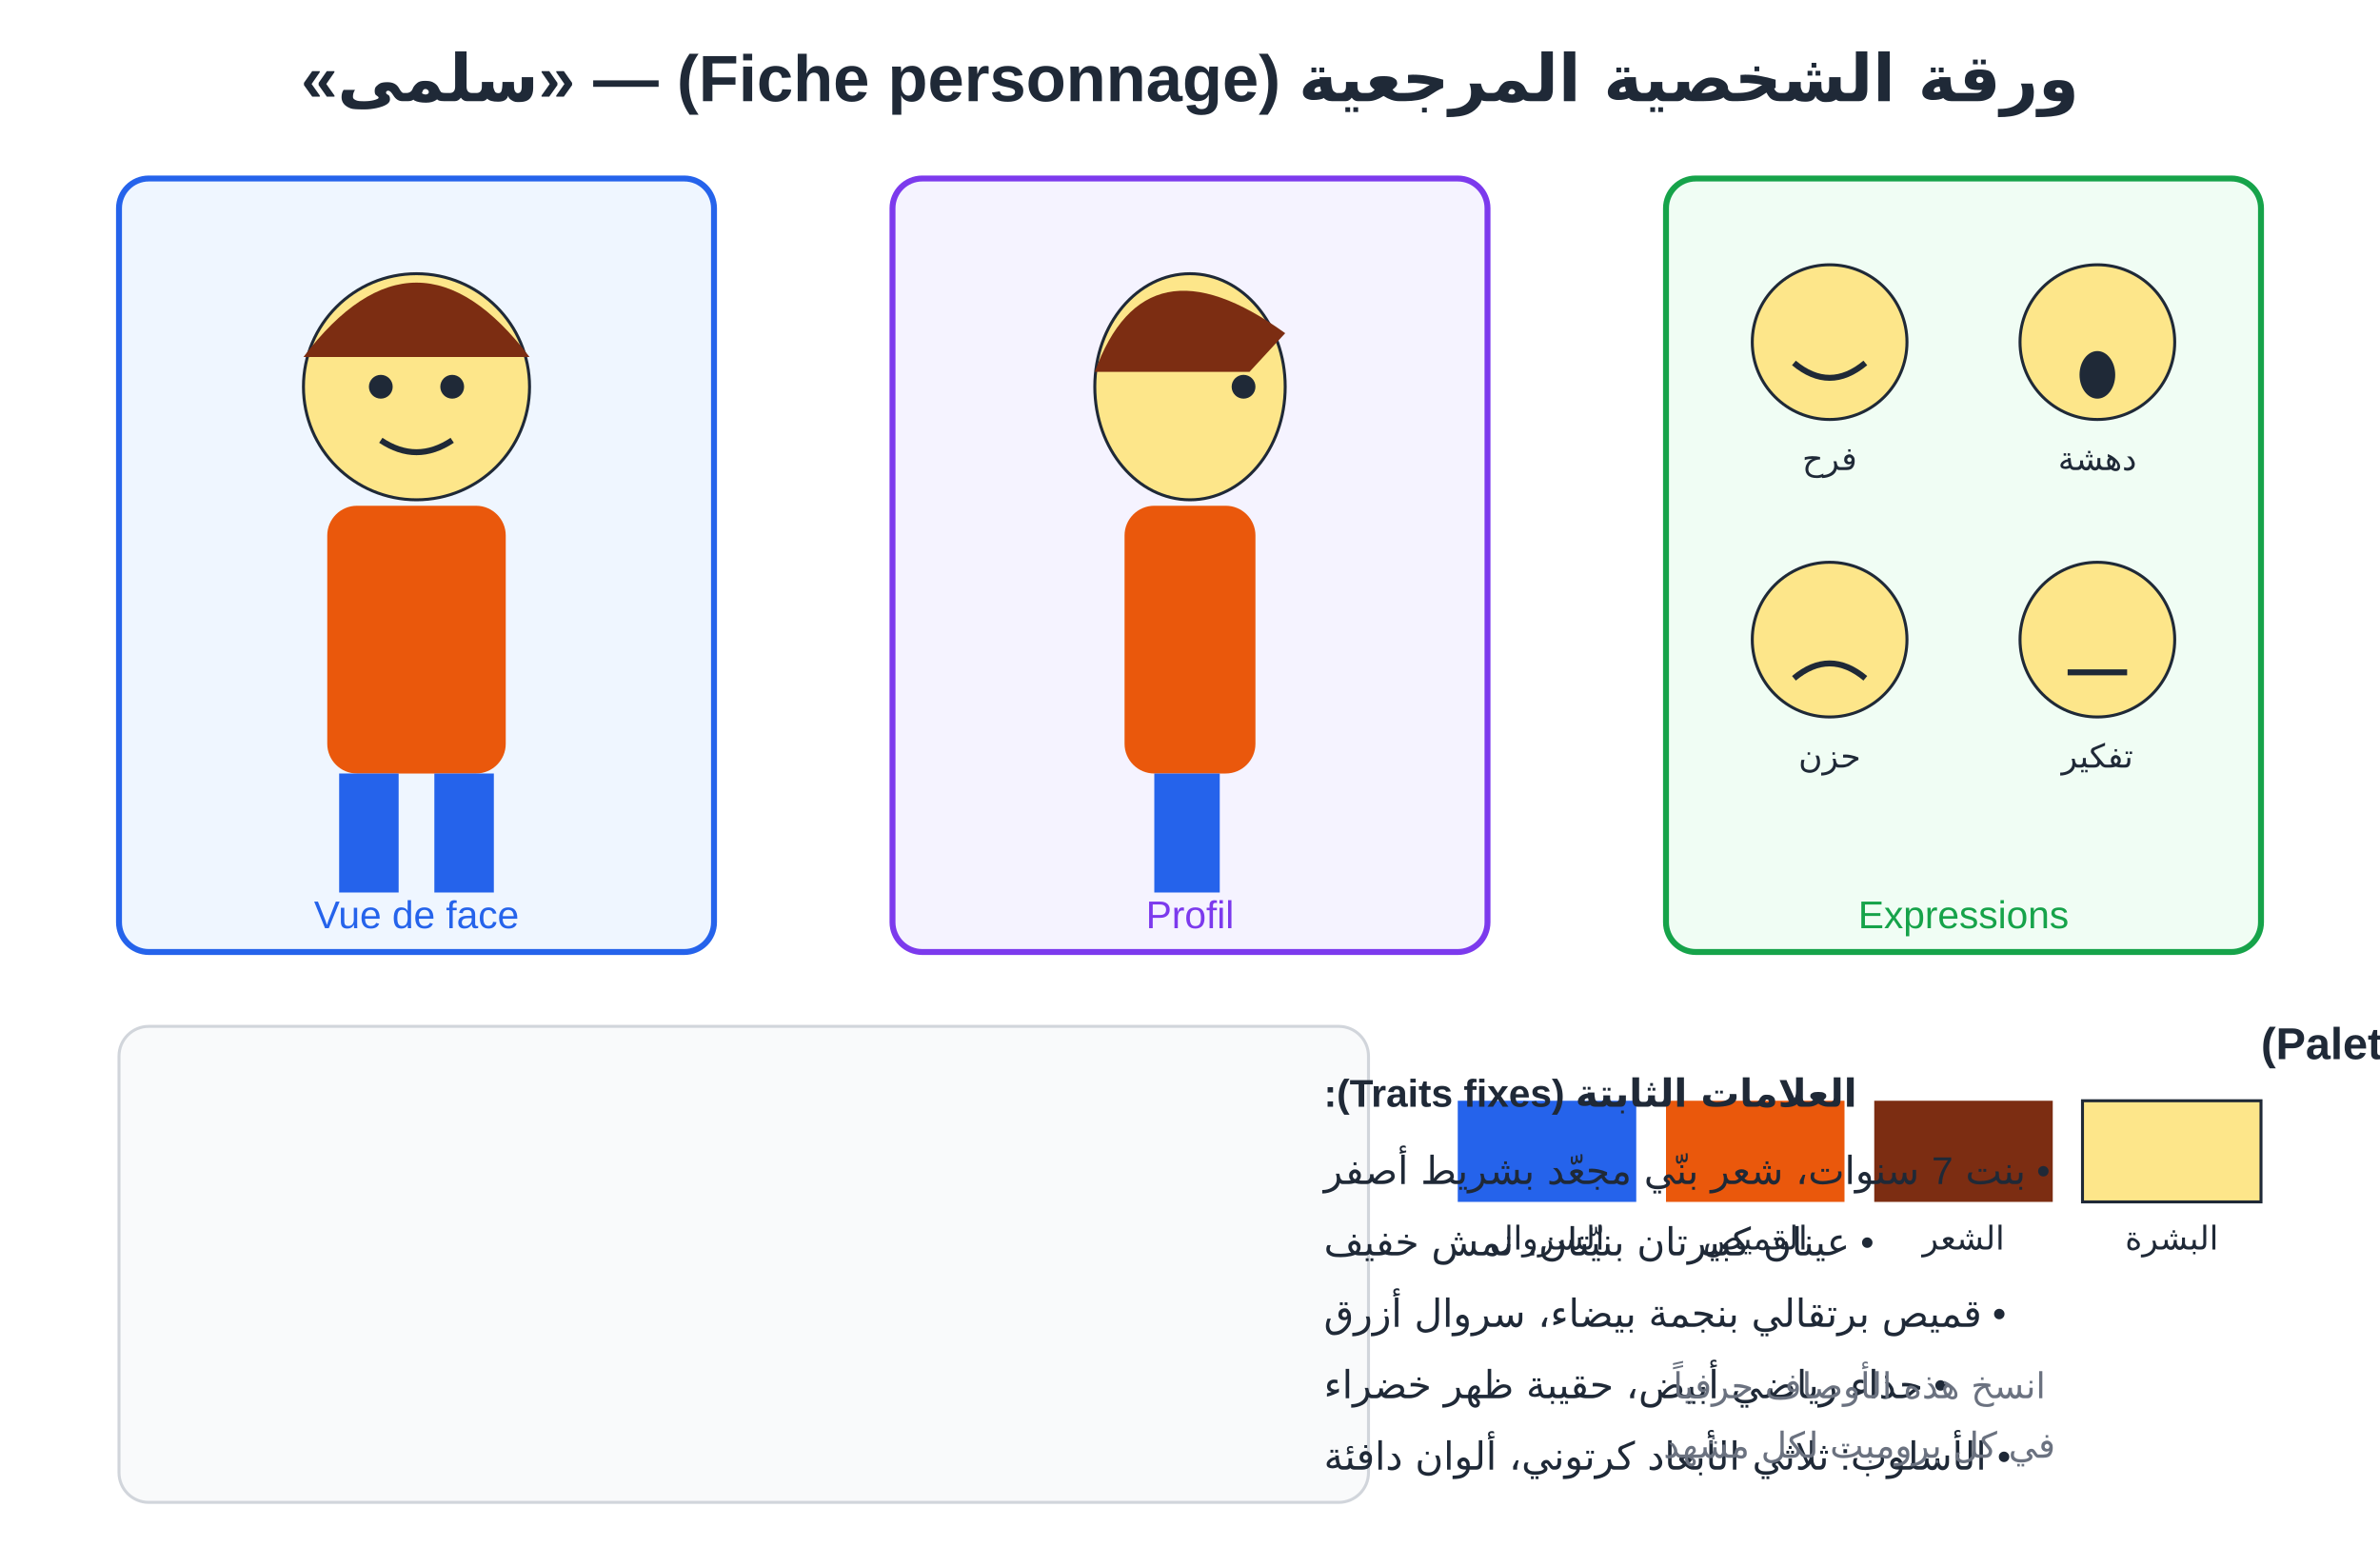
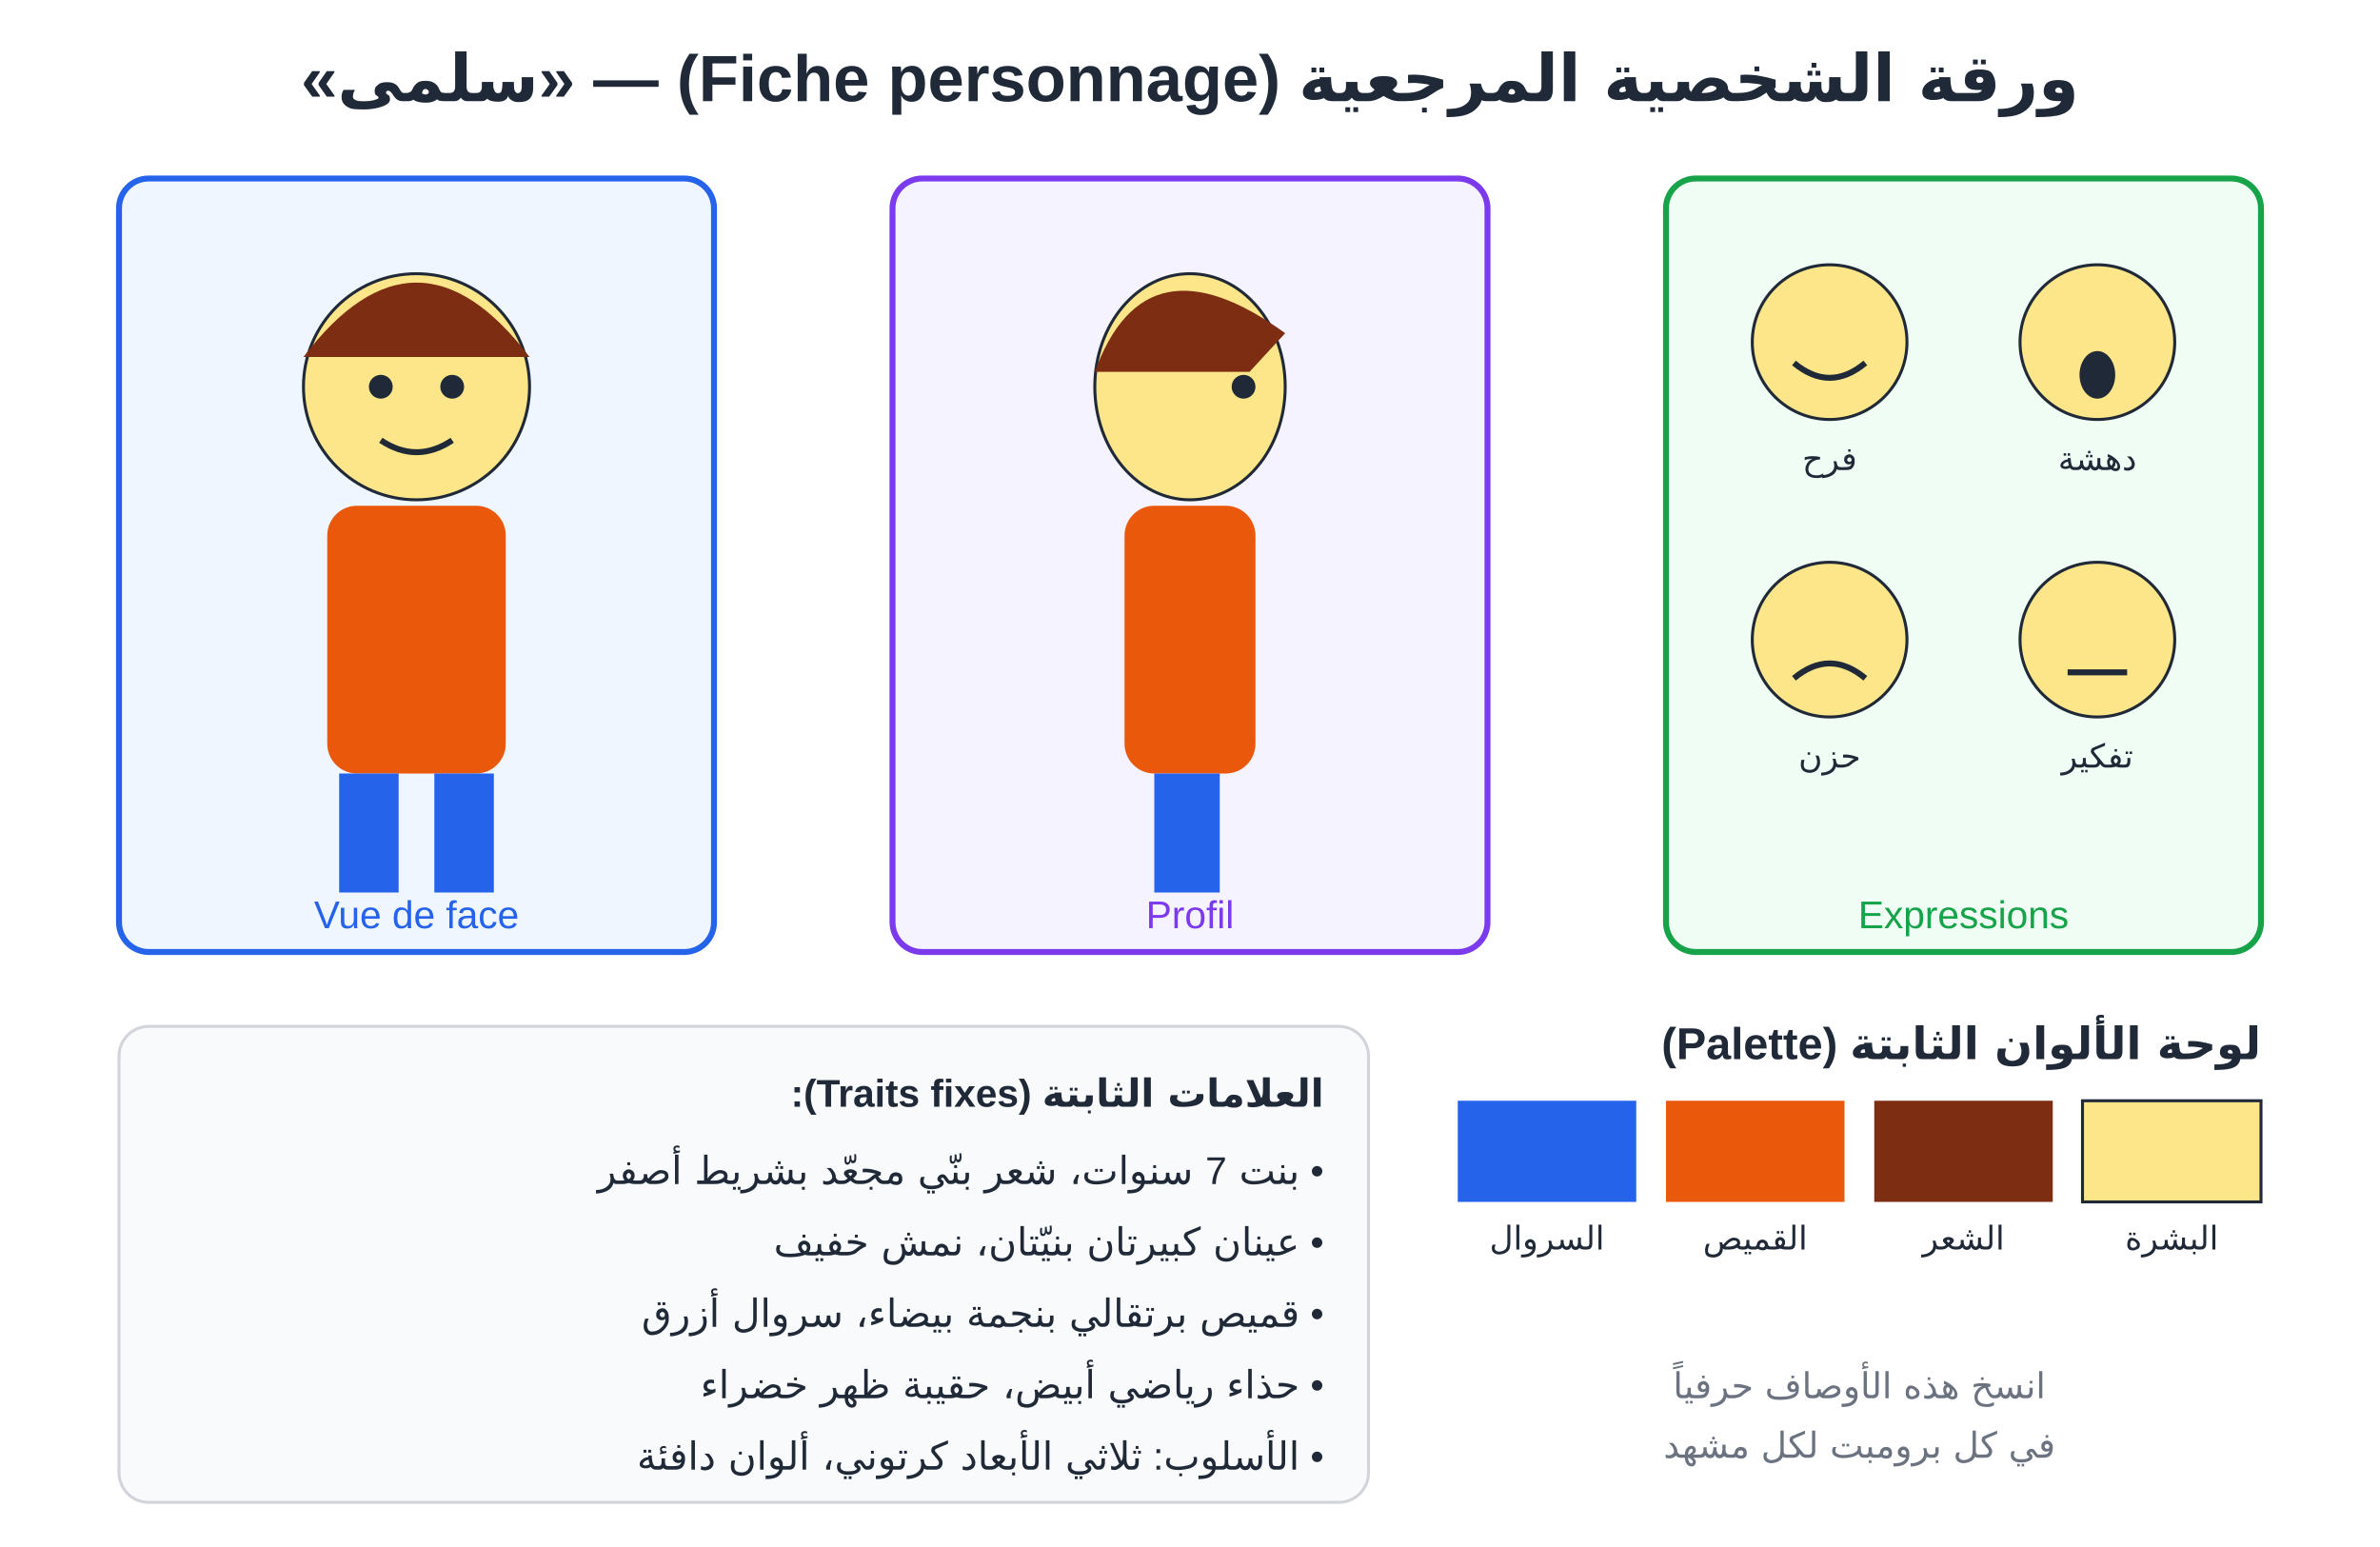
<svg xmlns="http://www.w3.org/2000/svg" viewBox="0 0 800 520" width="800" height="520" font-family="Tahoma, Arial, sans-serif">
  <rect width="100%" height="100%" fill="#ffffff" />
  <text x="400" y="34" text-anchor="middle" font-size="22" font-weight="bold" fill="#1f2937" direction="rtl">ورقة الشخصية المرجعية (Fiche personnage) — «سلمى»</text>
  <g>
    <rect x="40" y="60" width="200" height="260" rx="10" fill="#eff6ff" stroke="#2563eb" stroke-width="2" />
    <circle cx="140" cy="130" r="38" fill="#fde68a" stroke="#1f2937" />
    <path d="M102 120 Q140 70 178 120" fill="#7c2d12" />
    <circle cx="128" cy="130" r="4" fill="#1f2937" />
    <circle cx="152" cy="130" r="4" fill="#1f2937" />
    <path d="M128 148 Q140 156 152 148" fill="none" stroke="#1f2937" stroke-width="2" />
    <rect x="110" y="170" width="60" height="90" rx="10" fill="#ea580c" />
    <rect x="114" y="260" width="20" height="40" fill="#2563eb" />
    <rect x="146" y="260" width="20" height="40" fill="#2563eb" />
    <text x="140" y="312" text-anchor="middle" font-size="13" fill="#2563eb">Vue de face</text>
    <rect x="300" y="60" width="200" height="260" rx="10" fill="#f5f3ff" stroke="#7c3aed" stroke-width="2" />
    <ellipse cx="400" cy="130" rx="32" ry="38" fill="#fde68a" stroke="#1f2937" />
    <path d="M368 125 Q385 78 432 112 L420 125 Z" fill="#7c2d12" />
    <circle cx="418" cy="130" r="4" fill="#1f2937" />
    <rect x="378" y="170" width="44" height="90" rx="10" fill="#ea580c" />
    <rect x="388" y="260" width="22" height="40" fill="#2563eb" />
    <text x="400" y="312" text-anchor="middle" font-size="13" fill="#7c3aed">Profil</text>
    <rect x="560" y="60" width="200" height="260" rx="10" fill="#f0fdf4" stroke="#16a34a" stroke-width="2" />
    <circle cx="615" cy="115" r="26" fill="#fde68a" stroke="#1f2937" />
    <path d="M603 122 Q615 132 627 122" fill="none" stroke="#1f2937" stroke-width="2" />
    <circle cx="705" cy="115" r="26" fill="#fde68a" stroke="#1f2937" />
    <ellipse cx="705" cy="126" rx="6" ry="8" fill="#1f2937" />
    <circle cx="615" cy="215" r="26" fill="#fde68a" stroke="#1f2937" />
    <path d="M603 228 Q615 218 627 228" fill="none" stroke="#1f2937" stroke-width="2" />
    <circle cx="705" cy="215" r="26" fill="#fde68a" stroke="#1f2937" />
    <line x1="695" y1="226" x2="715" y2="226" stroke="#1f2937" stroke-width="2" />
    <g font-size="11" fill="#1f2937" text-anchor="middle">
      <text x="615" y="158" direction="rtl">فرح</text>
      <text x="705" y="158" direction="rtl">دهشة</text>
      <text x="615" y="258" direction="rtl">حزن</text>
      <text x="705" y="258" direction="rtl">تفكير</text>
    </g>
    <text x="660" y="312" text-anchor="middle" font-size="13" fill="#16a34a">Expressions</text>
  </g>
-   <text x="760" y="356" text-anchor="end" font-size="15" font-weight="bold" fill="#1f2937" direction="rtl">لوحة الألوان الثابتة (Palette)</text>
+   <text x="760" y="356" text-anchor="start" font-size="15" font-weight="bold" fill="#1f2937" direction="rtl">لوحة الألوان الثابتة (Palette)</text>
  <g font-size="11" fill="#1f2937" text-anchor="middle">
    <rect x="700" y="370" width="60" height="34" fill="#fde68a" stroke="#1f2937" />
    <text x="730" y="420" direction="rtl">البشرة</text>
    <rect x="630" y="370" width="60" height="34" fill="#7c2d12" />
    <text x="660" y="420" direction="rtl">الشعر</text>
    <rect x="560" y="370" width="60" height="34" fill="#ea580c" />
    <text x="590" y="420" direction="rtl">القميص</text>
    <rect x="490" y="370" width="60" height="34" fill="#2563eb" />
    <text x="520" y="420" direction="rtl">السروال</text>
  </g>
  <rect x="40" y="345" width="420" height="160" rx="10" fill="#f9fafb" stroke="#d1d5db" />
  <g font-size="13" fill="#1f2937" text-anchor="end" direction="rtl">
-     <text x="445" y="372" font-weight="bold">العلامات الثابتة (Traits fixes):</text>
-     <text x="445" y="398">• بنت 7 سنوات، شعر بنّي مجعّد بشريط أصفر</text>
-     <text x="445" y="422">• عينان كبيرتان بنيّتان، نمش خفيف</text>
-     <text x="445" y="446">• قميص برتقالي بنجمة بيضاء، سروال أزرق</text>
-     <text x="445" y="470">• حذاء رياضي أبيض، حقيبة ظهر خضراء</text>
-     <text x="445" y="494">• الأسلوب: ثلاثي الأبعاد كرتوني، ألوان دافئة</text>
+     <text x="445" y="372" font-weight="bold" text-anchor="start">العلامات الثابتة (Traits fixes):</text>
+     <text x="445" y="398" text-anchor="start">• بنت 7 سنوات، شعر بنّي مجعّد بشريط أصفر</text>
+     <text x="445" y="422" text-anchor="start">• عينان كبيرتان بنيّتان، نمش خفيف</text>
+     <text x="445" y="446" text-anchor="start">• قميص برتقالي بنجمة بيضاء، سروال أزرق</text>
+     <text x="445" y="470" text-anchor="start">• حذاء رياضي أبيض، حقيبة ظهر خضراء</text>
+     <text x="445" y="494" text-anchor="start">• الأسلوب: ثلاثي الأبعاد كرتوني، ألوان دافئة</text>
  </g>
  <text x="625" y="470" text-anchor="middle" font-size="12" fill="#6b7280" direction="rtl">انسخ هذه الأوصاف حرفياً</text>
  <text x="625" y="490" text-anchor="middle" font-size="12" fill="#6b7280" direction="rtl">في كل برومبت لكل مشهد</text>
</svg>
